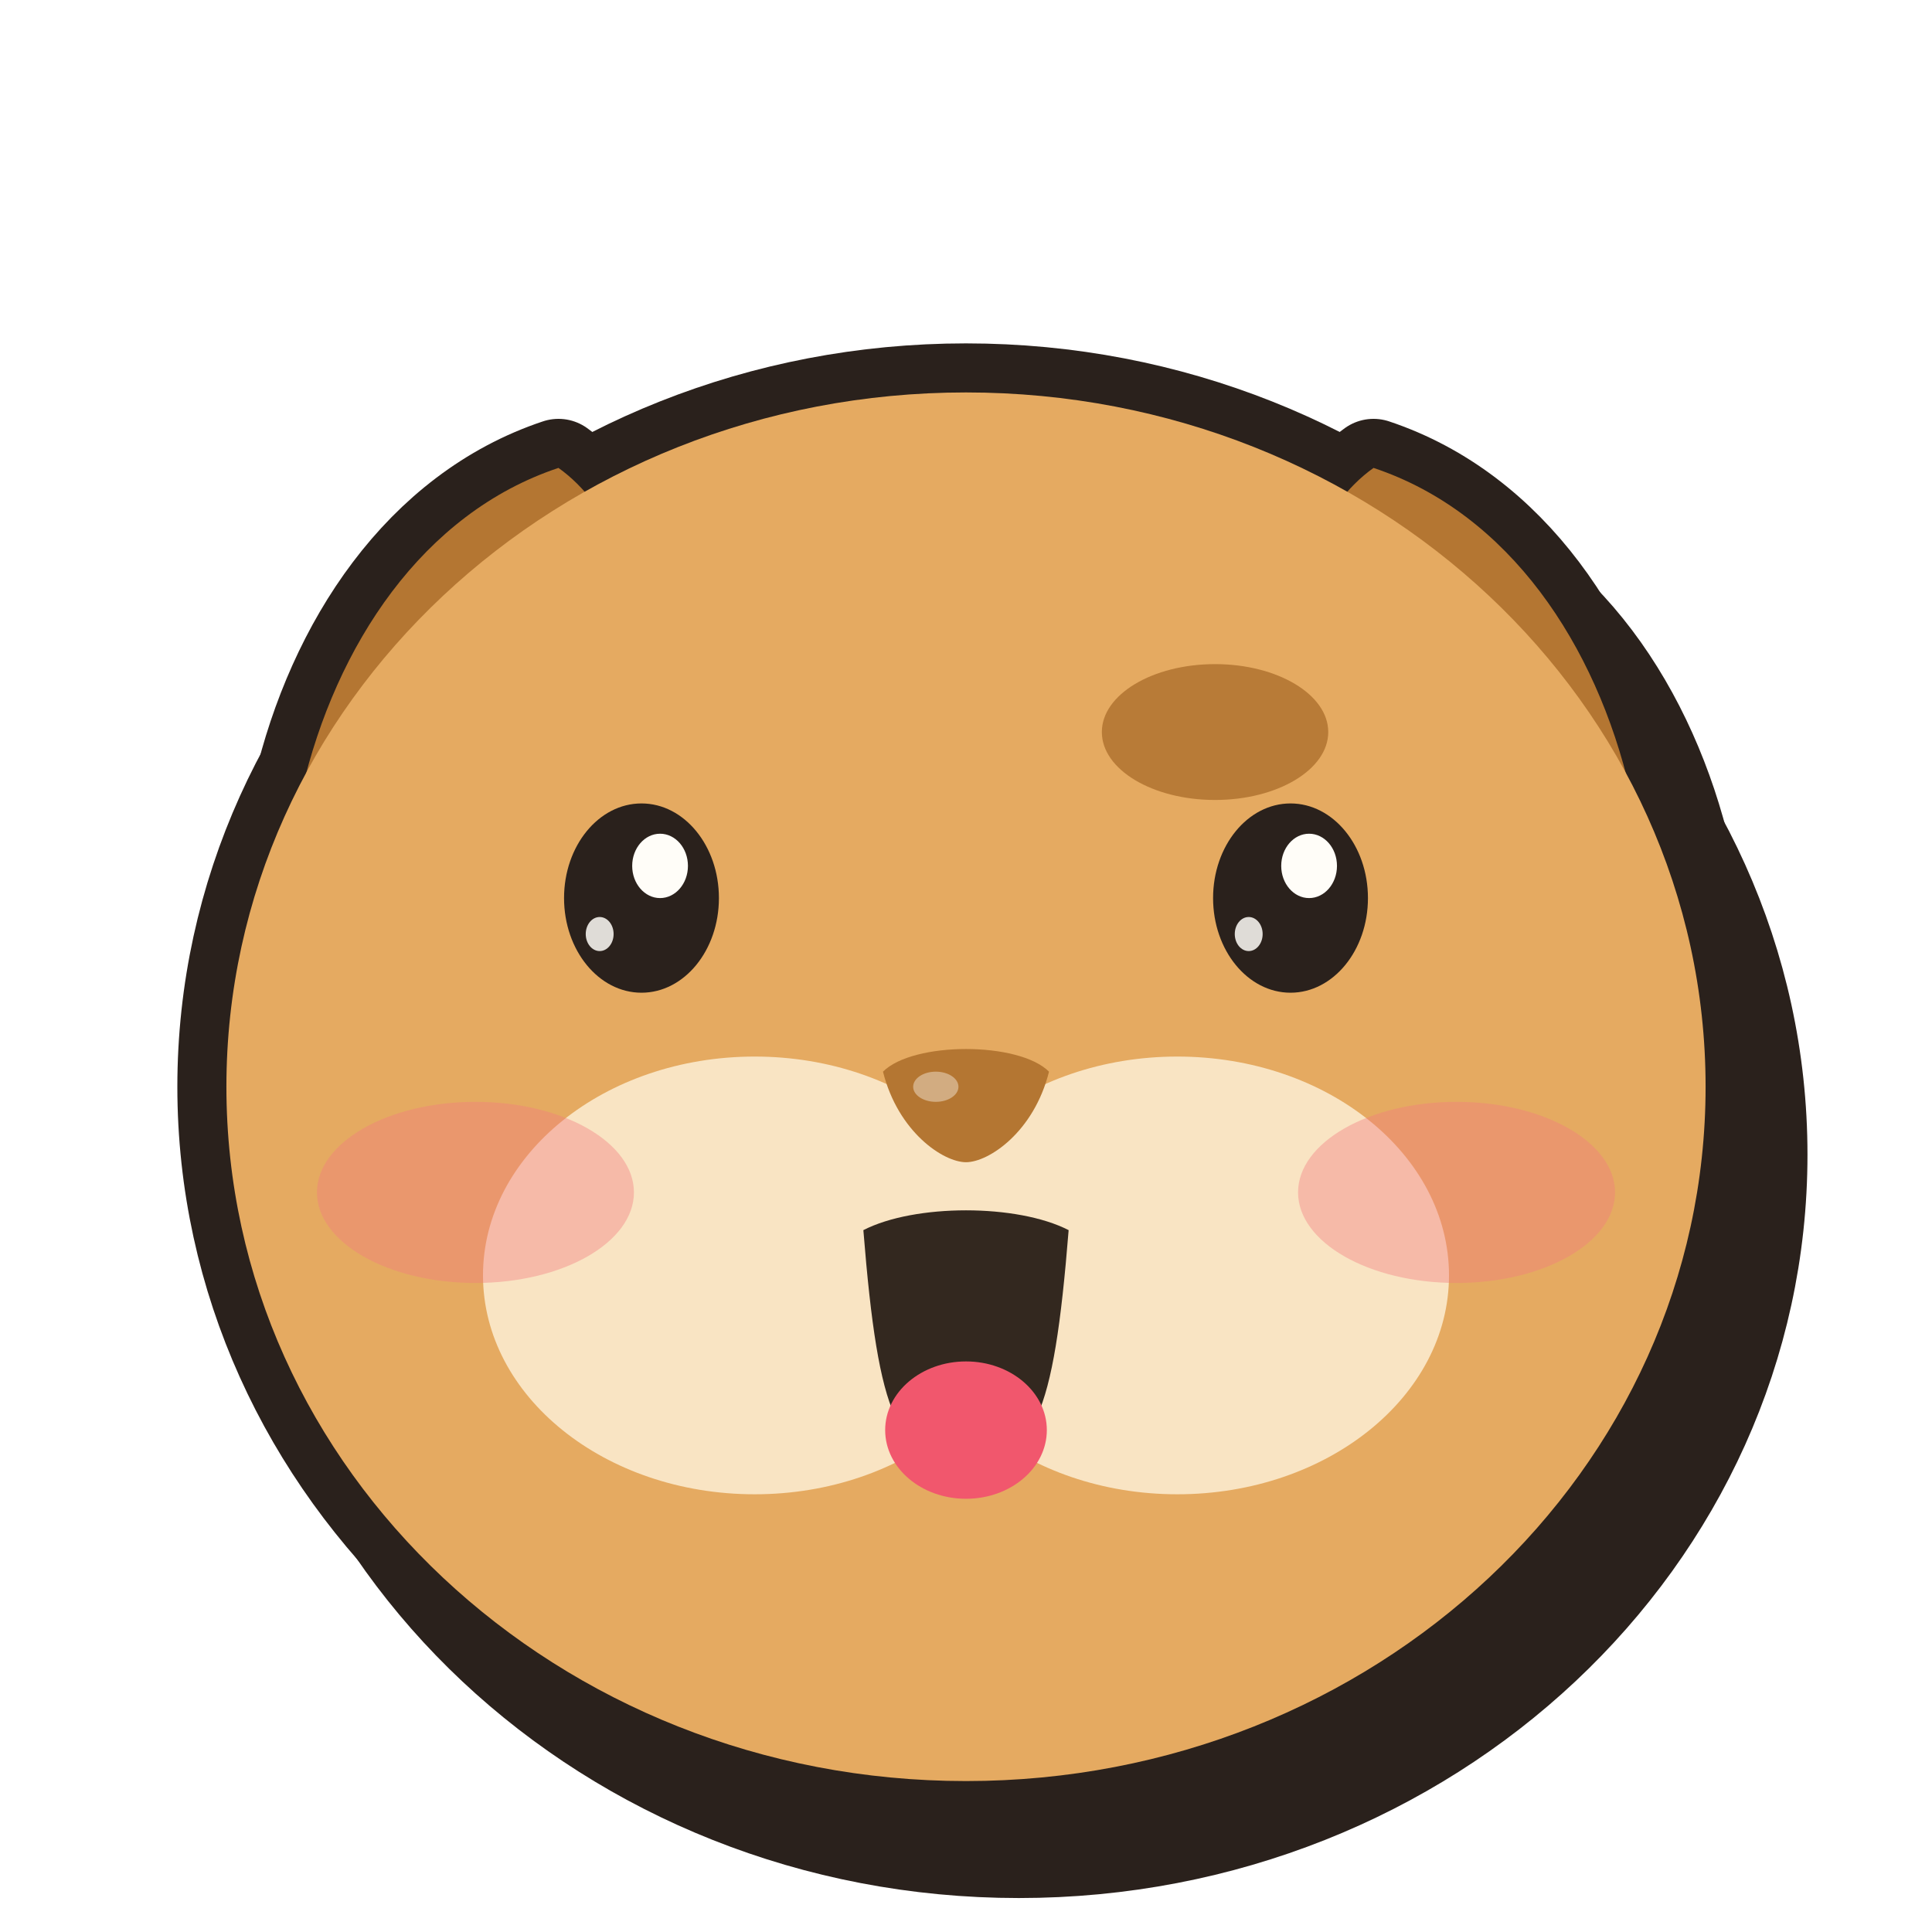
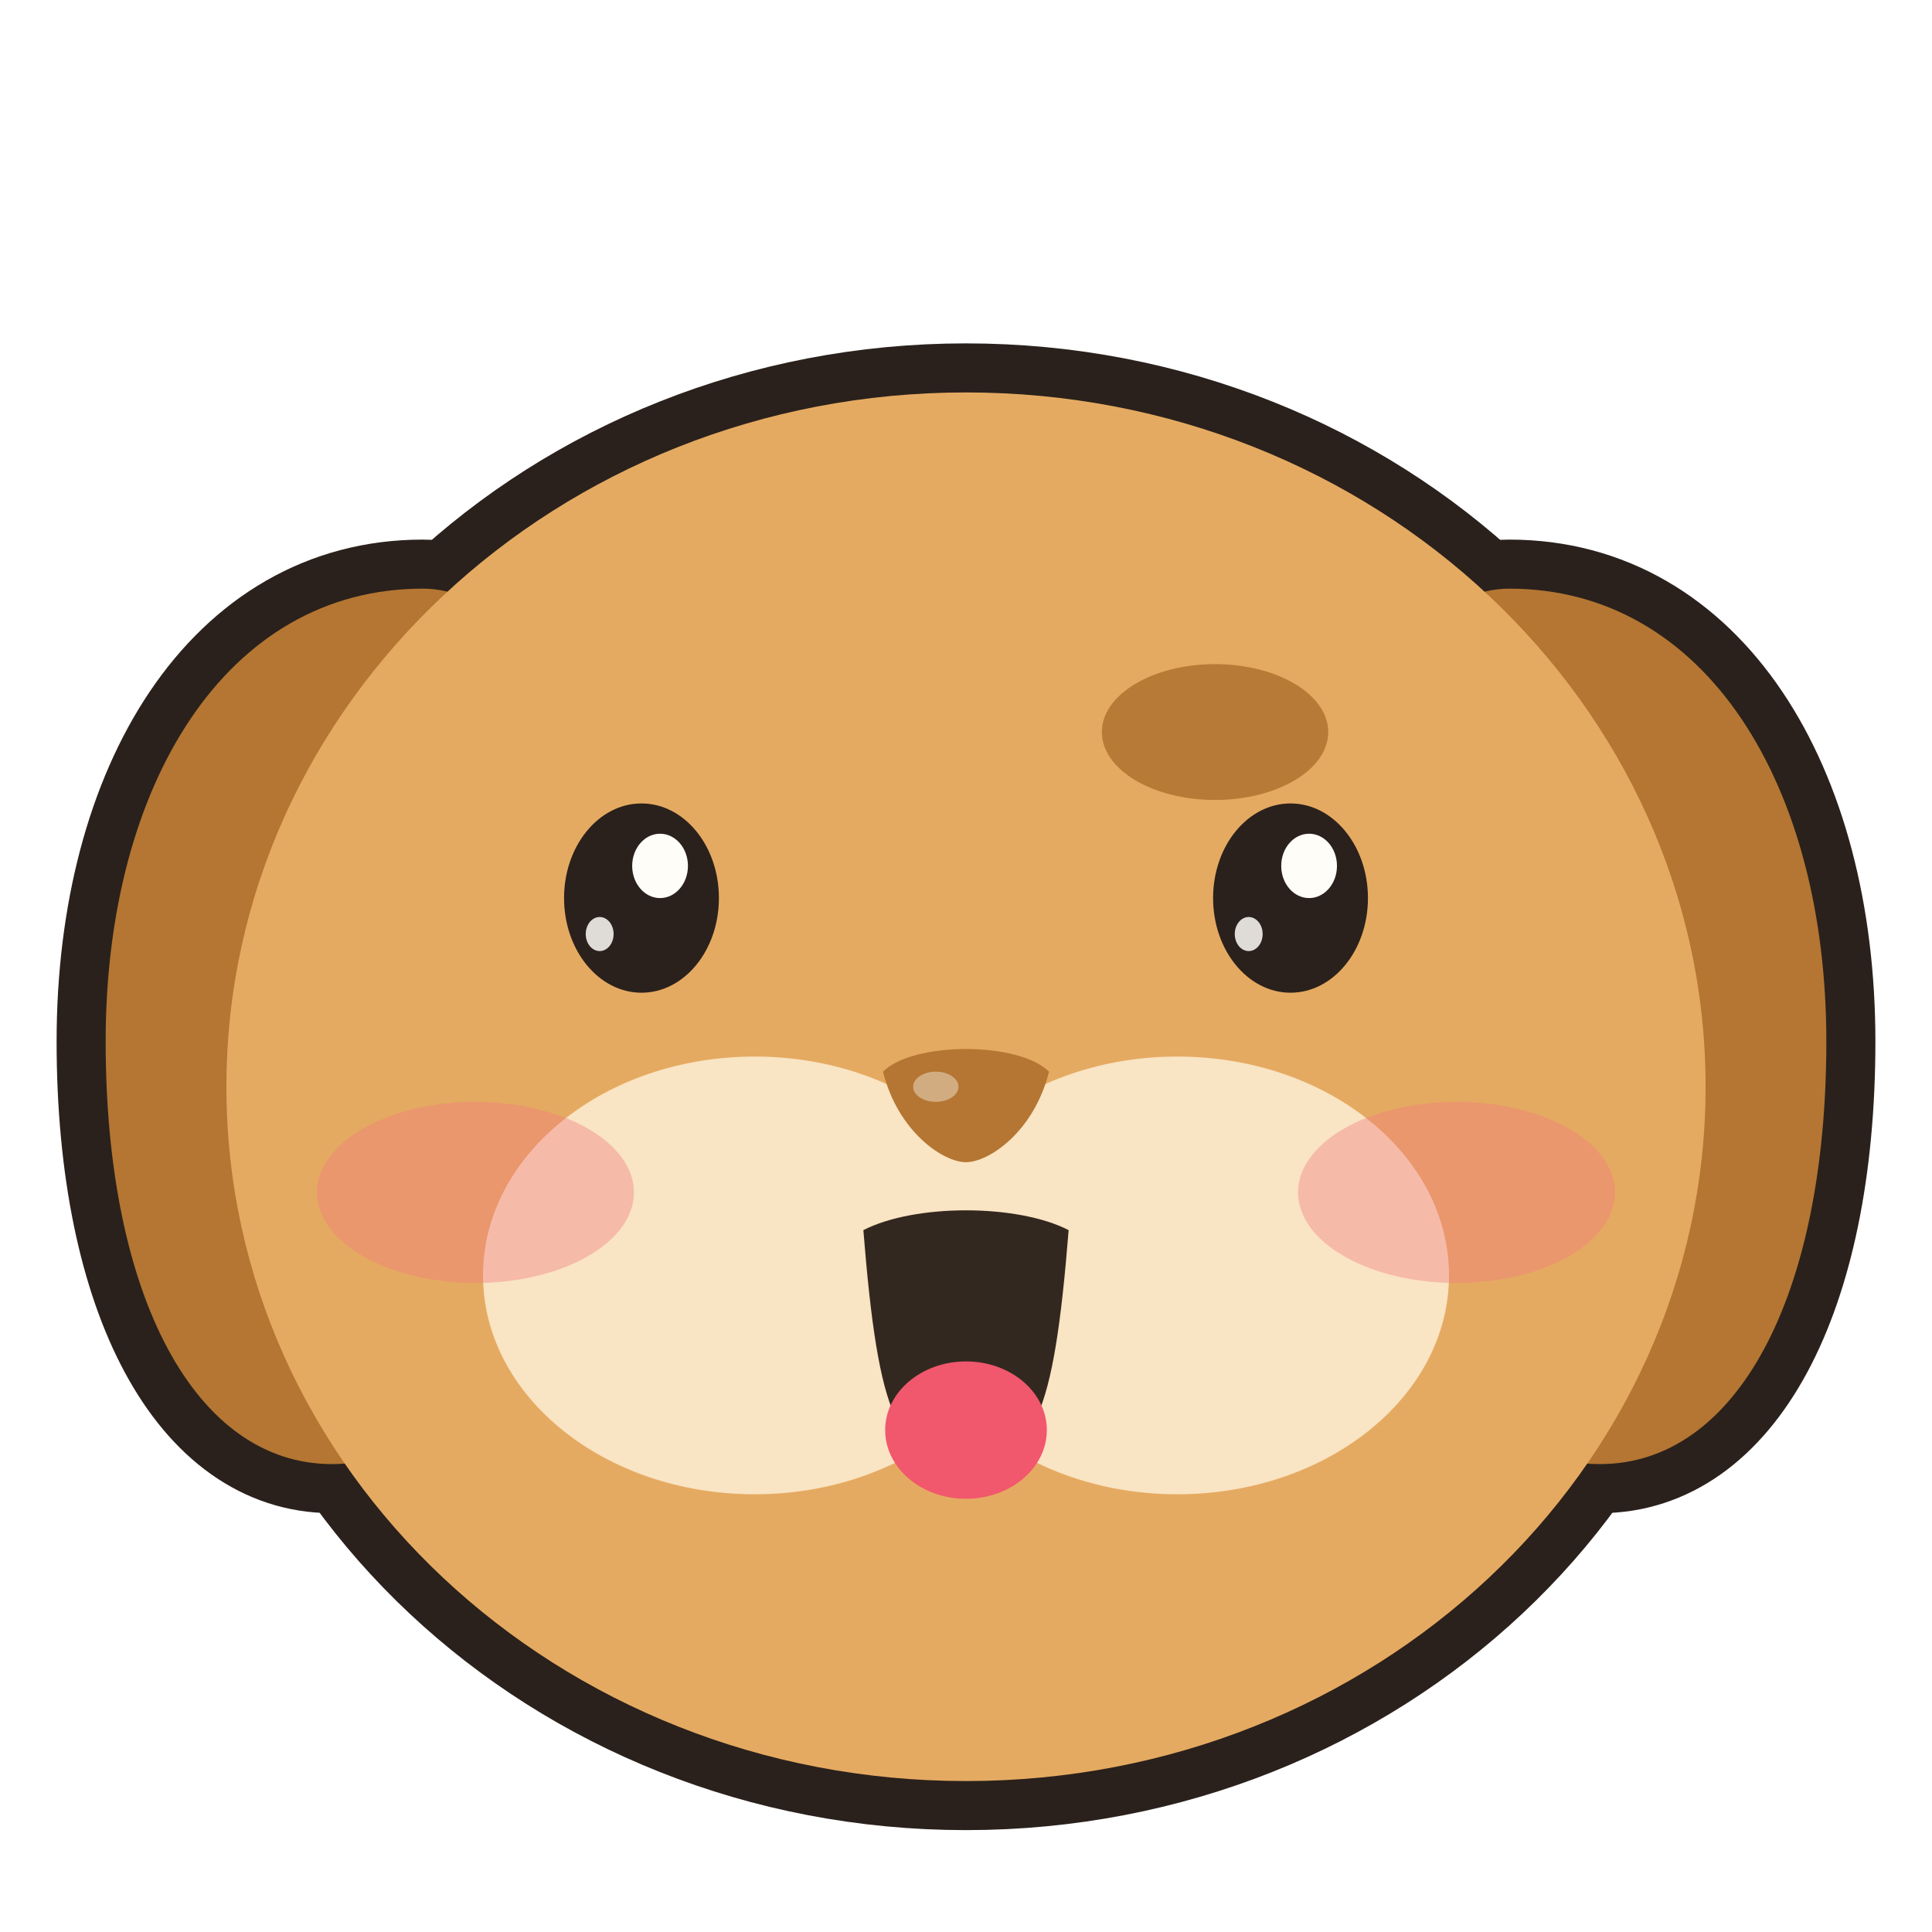
<svg xmlns="http://www.w3.org/2000/svg" viewBox="0 0 256 256" width="256" height="256" role="img" aria-hidden="true">
-   <path d="M81 71 C45 83 35 141 55 167 C69 183 85 165 85 141 C97 111 95 81 81 71 Z" fill="#2a211c" stroke="#2a211c" stroke-width="13" stroke-linejoin="round" />
-   <path d="M189 71 C225 83 235 141 215 167 C201 183 185 165 185 141 C173 111 175 81 189 71 Z" fill="#2a211c" stroke="#2a211c" stroke-width="13" stroke-linejoin="round" />
-   <ellipse cx="135" cy="153" rx="98" ry="92" fill="#2a211c" stroke="#2a211c" stroke-width="13" stroke-linejoin="round" />
-   <path d="M74 62 C38 74 28 132 48 158 C62 174 78 156 78 132 C90 102 88 72 74 62 Z" fill="#2a211c" stroke="#2a211c" stroke-width="13" stroke-linejoin="round" />
-   <path d="M182 62 C218 74 228 132 208 158 C194 174 178 156 178 132 C166 102 168 72 182 62 Z" fill="#2a211c" stroke="#2a211c" stroke-width="13" stroke-linejoin="round" />
+   <path d="M56 78 C30 78 14 104 14 138 C14 172 26 194 44 194 C64 194 76 170 76 138 C76 104 72 78 56 78 Z" fill="#2a211c" stroke="#2a211c" stroke-width="13" stroke-linejoin="round" />
+   <path d="M200 78 C226 78 242 104 242 138 C242 172 230 194 212 194 C192 194 180 170 180 138 C180 104 184 78 200 78 Z" fill="#2a211c" stroke="#2a211c" stroke-width="13" stroke-linejoin="round" />
  <ellipse cx="128" cy="144" rx="98" ry="92" fill="#2a211c" stroke="#2a211c" stroke-width="13" stroke-linejoin="round" />
-   <path d="M74 62 C38 74 28 132 48 158 C62 174 78 156 78 132 C90 102 88 72 74 62 Z" fill="#b47632" />
-   <path d="M182 62 C218 74 228 132 208 158 C194 174 178 156 178 132 C166 102 168 72 182 62 Z" fill="#b47632" />
+   <path d="M56 78 C30 78 14 104 14 138 C14 172 26 194 44 194 C64 194 76 170 76 138 C76 104 72 78 56 78 Z" fill="#b47632" />
+   <path d="M200 78 C226 78 242 104 242 138 C242 172 230 194 212 194 C192 194 180 170 180 138 C180 104 184 78 200 78 Z" fill="#b47632" />
  <ellipse cx="128" cy="144" rx="98" ry="92" fill="#e5aa61" />
  <ellipse cx="100" cy="169" rx="36" ry="29" fill="#f9e4c3" />
  <ellipse cx="156" cy="169" rx="36" ry="29" fill="#f9e4c3" />
  <ellipse cx="63" cy="158" rx="21" ry="12" fill="#f47b81" fill-opacity="0.400" />
  <ellipse cx="193" cy="158" rx="21" ry="12" fill="#f47b81" fill-opacity="0.400" />
  <ellipse cx="85" cy="119" rx="10.26" ry="12.54" fill="#2a211c" />
  <ellipse cx="171" cy="119" rx="10.26" ry="12.54" fill="#2a211c" />
  <ellipse cx="87.462" cy="114.736" rx="3.694" ry="4.264" fill="#fffdf8" />
  <ellipse cx="79.46" cy="123.765" rx="1.847" ry="2.257" fill="#fffdf8" fill-opacity="0.850" />
  <ellipse cx="173.462" cy="114.736" rx="3.694" ry="4.264" fill="#fffdf8" />
  <ellipse cx="165.46" cy="123.765" rx="1.847" ry="2.257" fill="#fffdf8" fill-opacity="0.850" />
  <ellipse cx="161" cy="97" rx="15" ry="9" fill="#b47632" fill-opacity="0.900" />
  <path d="M117 142 C121 138 135 138 139 142 C137 150 131 154 128 154 C125 154 119 150 117 142 Z" fill="#b47632" />
  <ellipse cx="124" cy="144" rx="3" ry="2" fill="#fffdf8" fill-opacity="0.400" />
  <path d="M114.4 163 C116.4 188.01 119 193.5 128 193.5 C137 193.5 139.6 188.01 141.6 163 C134.8 159.5 121.2 159.5 114.4 163 Z" fill="#33281f" />
  <ellipse cx="128" cy="189.496" rx="10.71" ry="9.1" fill="#f1576d" />
</svg>
